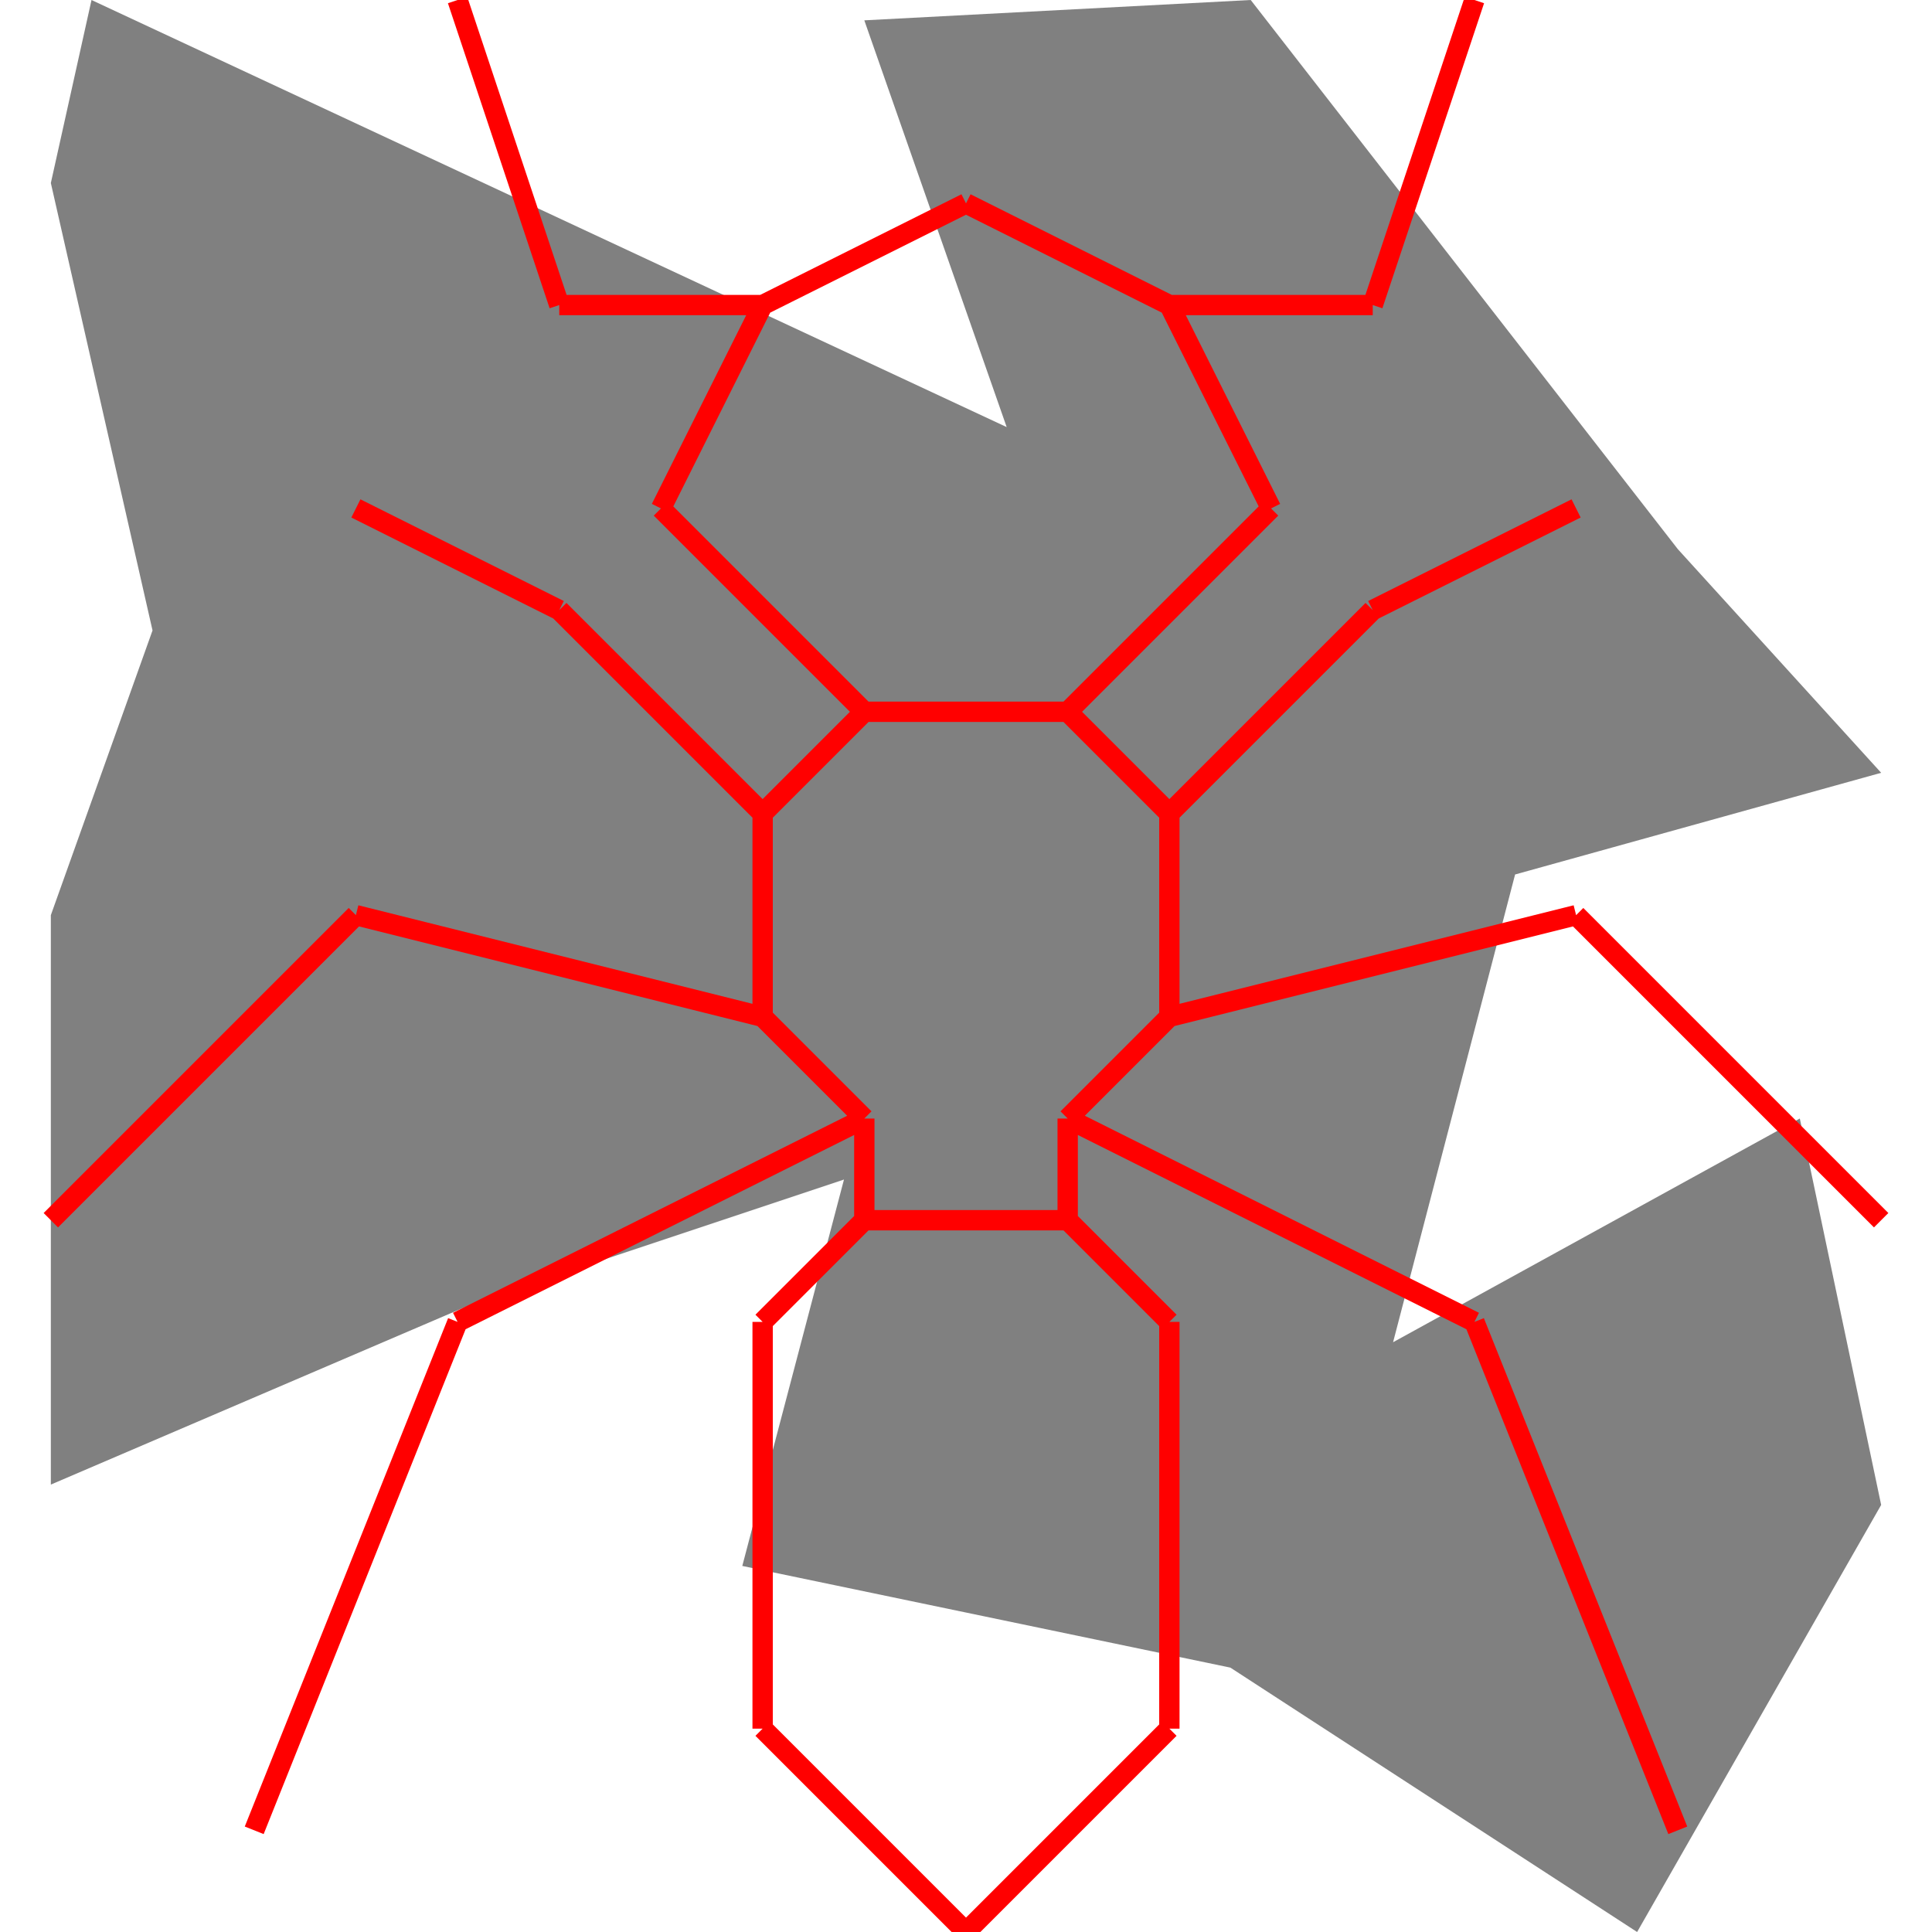
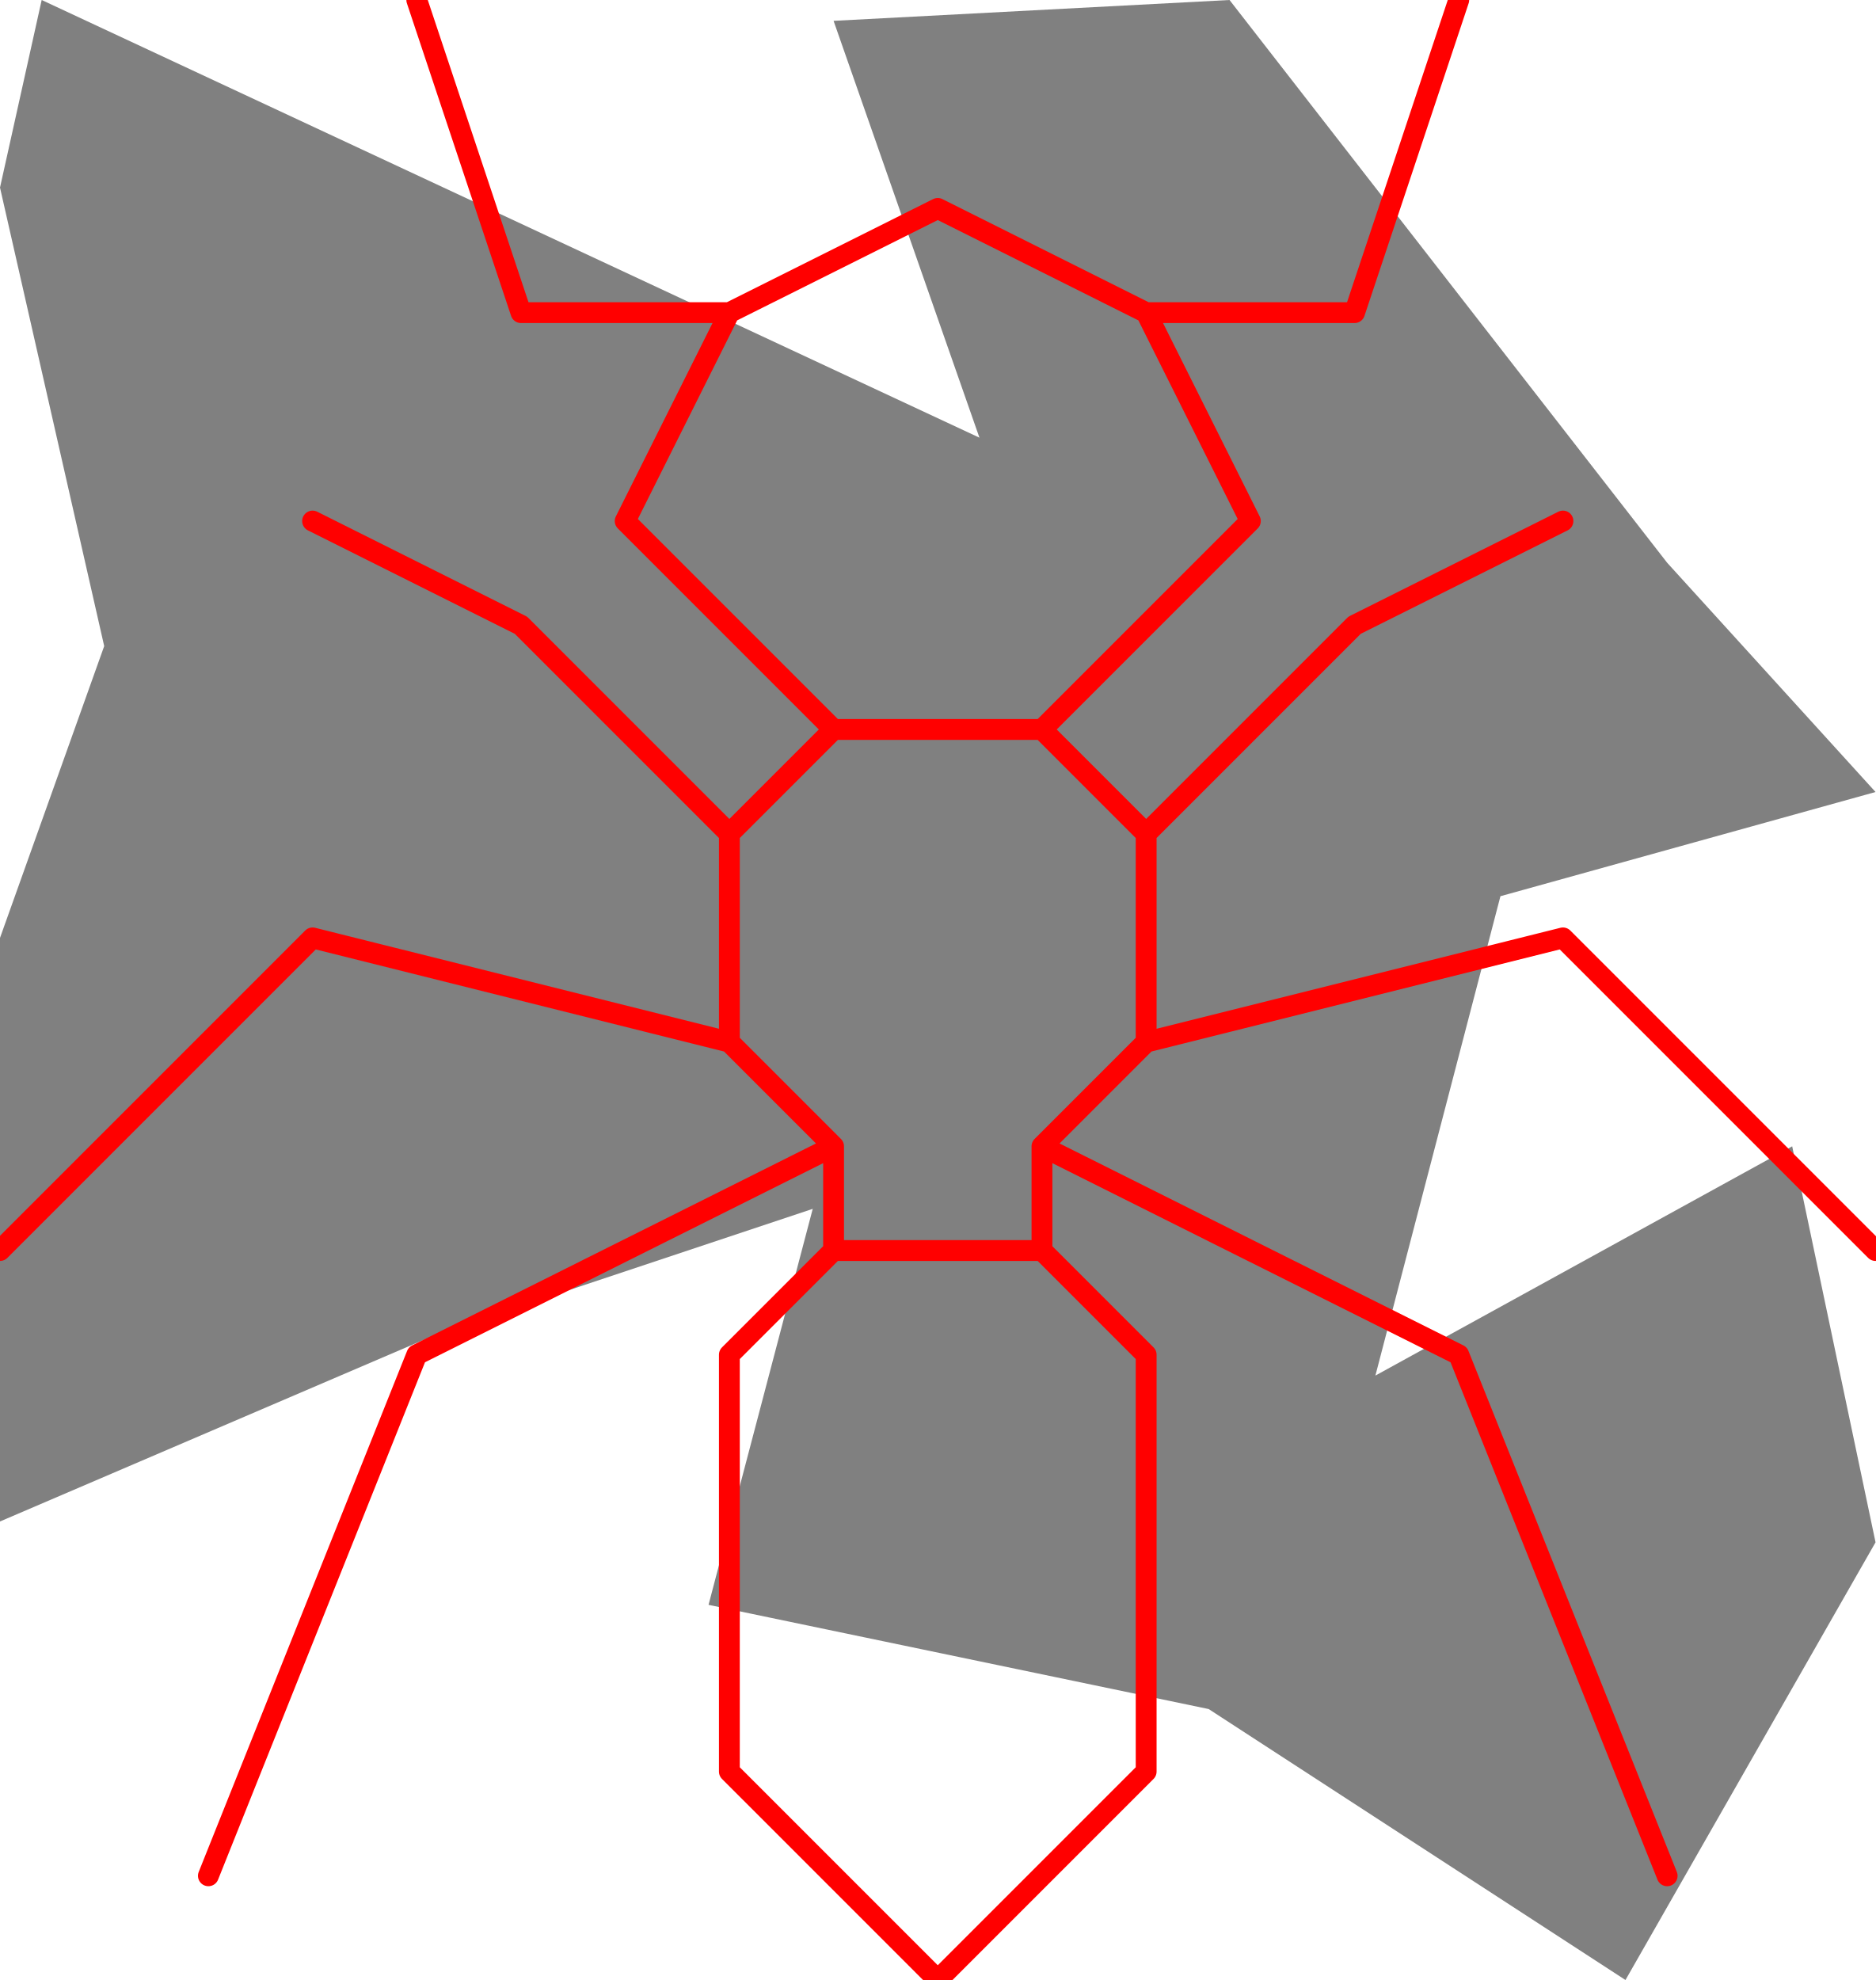
- <svg xmlns="http://www.w3.org/2000/svg" height="500" viewBox="0 0 90 95" width="500">
+ <svg xmlns="http://www.w3.org/2000/svg" viewBox="0 0 90 95" width="500">
  <polygon fill="grey" points="0,9 5,31 0,45 0,73 21,64 39,58 34,77 58,82 78,95 90,74 86,55 66,66 72,43 90,38 80,27 59,0 40,1 47,21 2,0 " />
-   <path d="M35 15L45 10M45 10L55 15M55 15L60 25M60 25L50 35M50 35L40 35M40 35L30 25M30 25L35 15M55 15L65 15M65 15L70 0M35 15L25 15M25 15L20 0M50 35L55 40M55 40L55 50M55 50L50 55M50 55L50 60M40 35L35 40M35 40L35 50M35 50L40 55M40 55L40 60M55 40L65 30M65 30L75 25M35 40L25 30M25 30L15 25M55 50L75 45M75 45L90 60M35 50L15 45M15 45L0 60M50 60L55 65M55 65L55 85M55 85L45 95M45 95L35 85M35 85L35 65M35 65L40 60M40 55L20 65M20 65L10 90M50 55L70 65M70 65L80 90M40 60L50 60" stroke="red" />
+   <path d="M0 60L15 45M10 90L20 65M15 25L25 30M15 45L35 50M20 0L25 15M20 65L40 55M25 15L35 15M25 30L35 40M30 25L35 15M30 25L40 35M35 15L45 10M35 40L35 50M35 40L40 35M35 50L40 55M35 65L35 85M35 65L40 60M35 85L45 95M40 35L50 35M40 55L40 60M40 60L50 60M45 10L55 15M45 95L55 85M50 35L55 40M50 35L60 25M50 55L50 60M50 55L55 50M50 55L70 65M50 60L55 65M55 15L60 25M55 15L65 15M55 40L55 50M55 40L65 30M55 50L75 45M55 65L55 85M65 15L70 0M65 30L75 25M70 65L80 90M75 45L90 60" style="fill:none;stroke:#ff0000;stroke-linecap:round" />
</svg>
